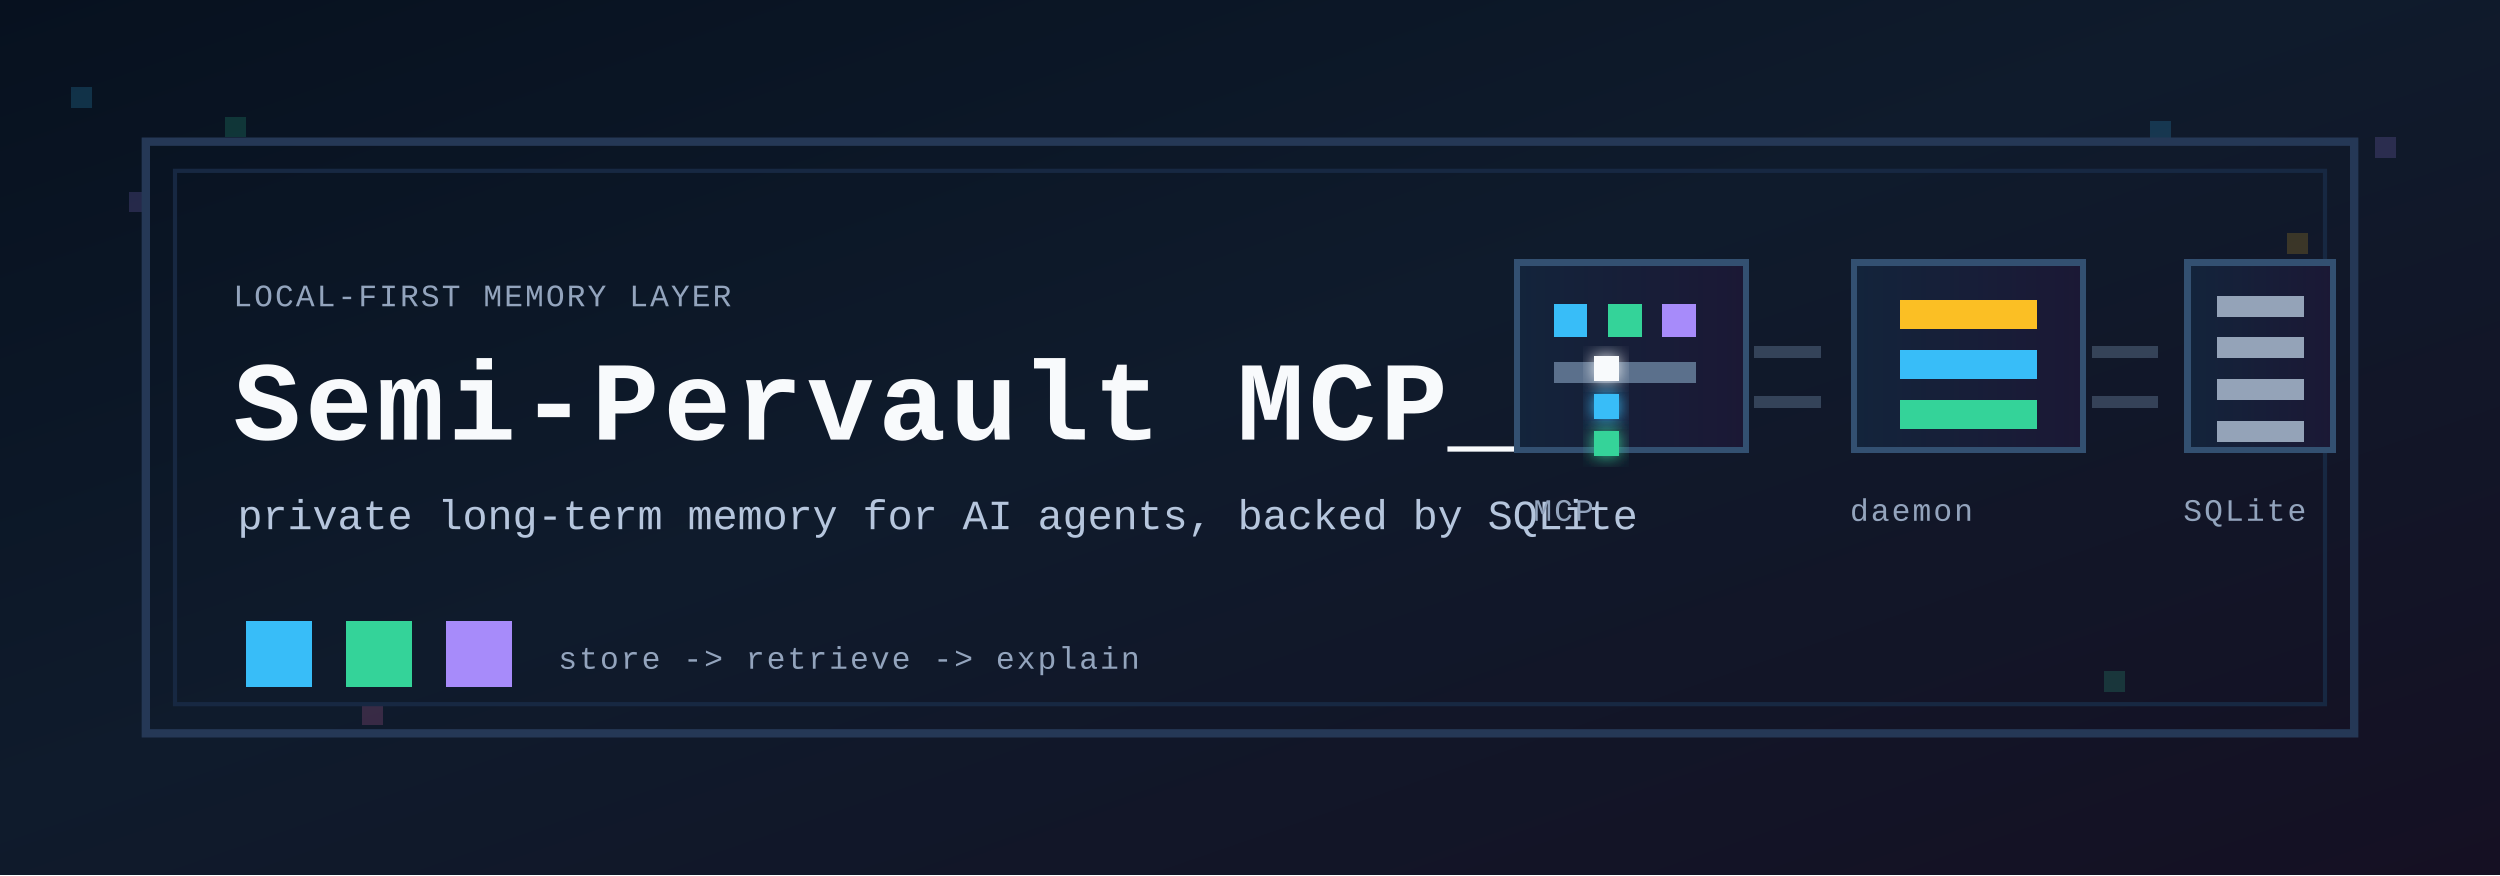
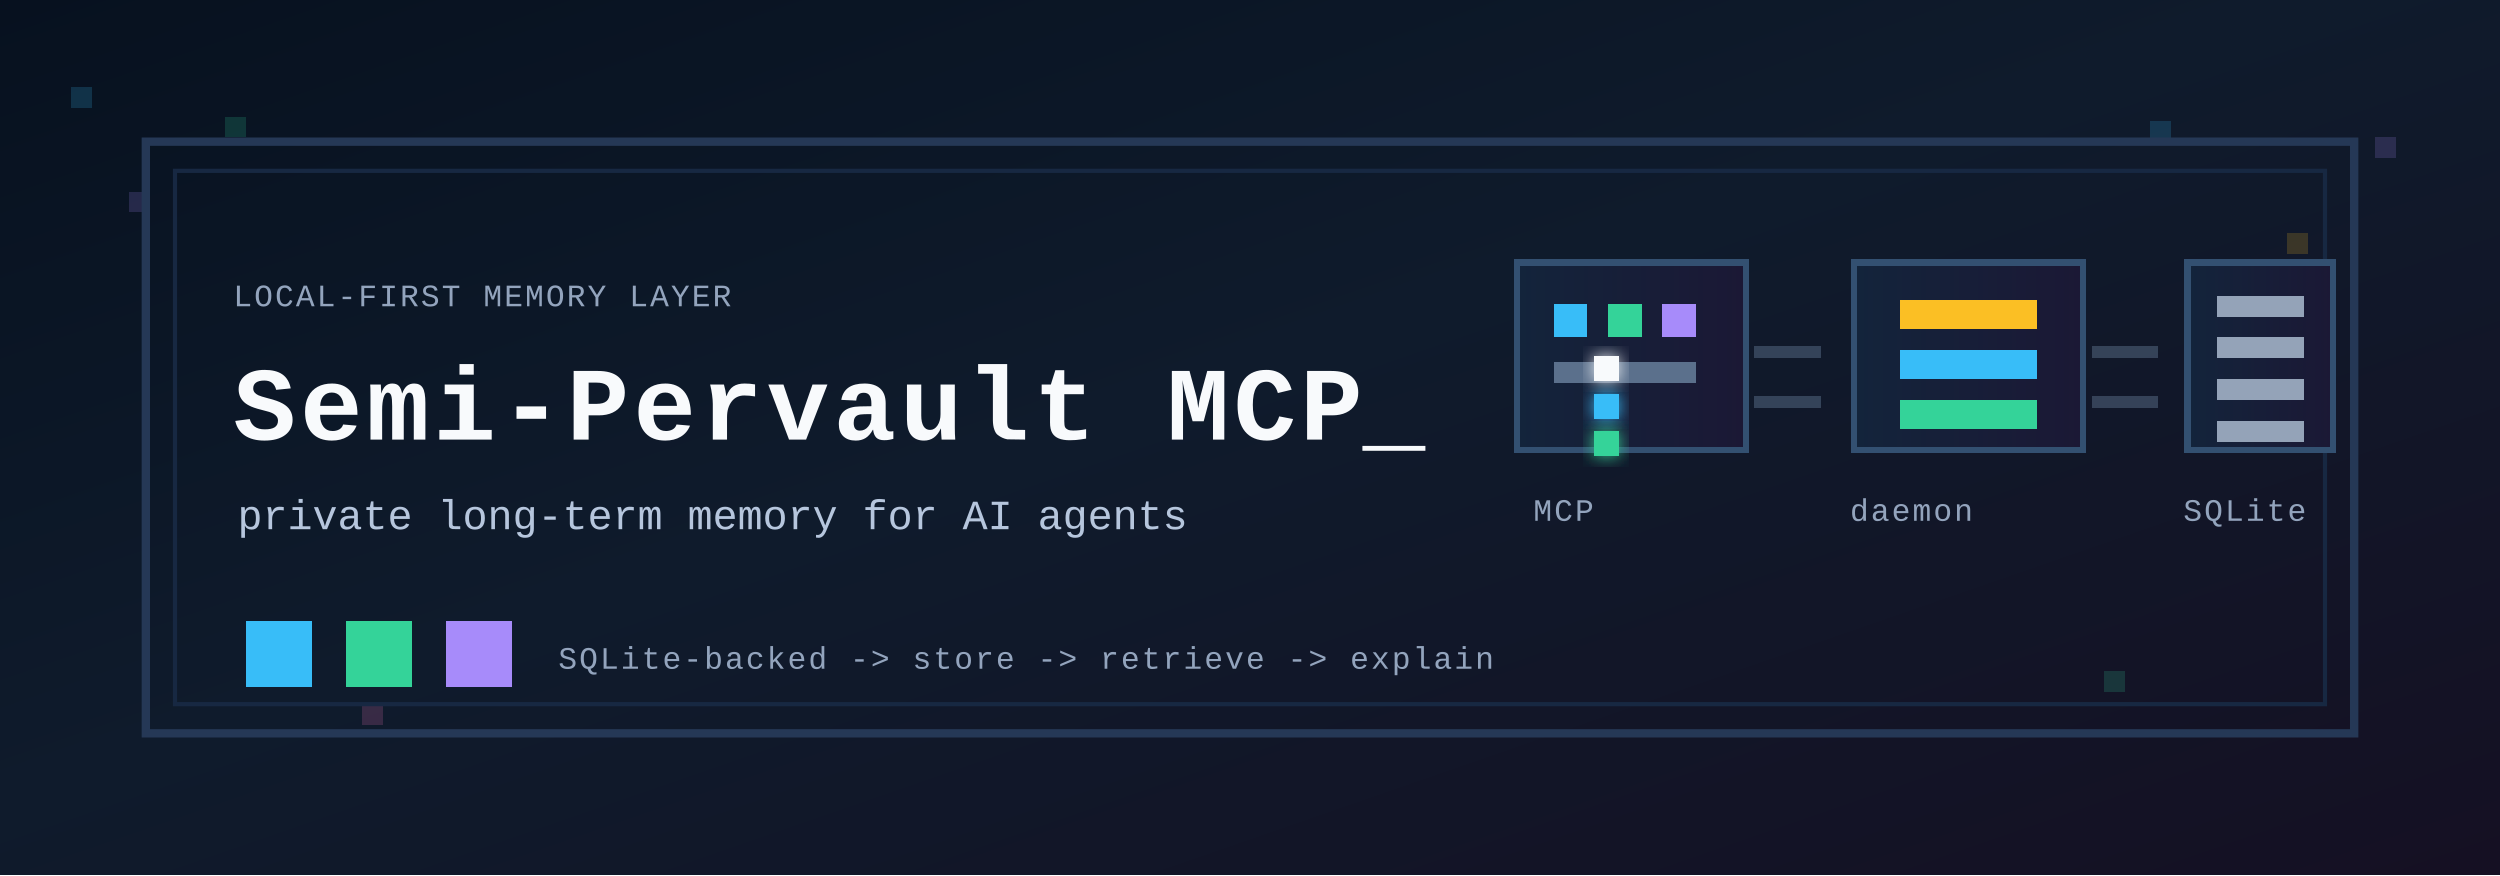
<svg xmlns="http://www.w3.org/2000/svg" width="1200" height="420" viewBox="0 0 1200 420" role="img" aria-labelledby="title desc">
  <defs>
    <linearGradient id="bg" x1="0" x2="1" y1="0" y2="1">
      <stop offset="0" stop-color="#07111f" />
      <stop offset="0.46" stop-color="#0f1b2c" />
      <stop offset="1" stop-color="#151023" />
    </linearGradient>
    <linearGradient id="panel" x1="0" x2="1">
      <stop offset="0" stop-color="#13243b" />
      <stop offset="1" stop-color="#1b1835" />
    </linearGradient>
    <filter id="glow" x="-40%" y="-40%" width="180%" height="180%">
      <feGaussianBlur stdDeviation="4" result="blur" />
      <feMerge>
        <feMergeNode in="blur" />
        <feMergeNode in="SourceGraphic" />
      </feMerge>
    </filter>
    <style>
      .label {
        font-family: ui-monospace, SFMono-Regular, Menlo, Consolas, "Liberation Mono", monospace;
        font-size: 22px;
        fill: #dbeafe;
        letter-spacing: 2px;
      }
      .small {
        font-family: ui-monospace, SFMono-Regular, Menlo, Consolas, "Liberation Mono", monospace;
        font-size: 15px;
        fill: #93a4bd;
        letter-spacing: 1px;
      }
      .title {
        font-family: ui-monospace, SFMono-Regular, Menlo, Consolas, "Liberation Mono", monospace;
-         font-size: 54px;
+         font-size: 50px;
        font-weight: 800;
        fill: #f8fafc;
        letter-spacing: 2px;
      }
      .subtitle {
        font-family: ui-monospace, SFMono-Regular, Menlo, Consolas, "Liberation Mono", monospace;
        font-size: 20px;
        fill: #b6c6dd;
      }
      .tile { shape-rendering: crispEdges; }
      .pulse {
        animation: pulse 2.6s ease-in-out infinite;
        transform-origin: center;
      }
      .pulse.two { animation-delay: .4s; }
      .pulse.three { animation-delay: .8s; }
      .spark {
        animation: travel 4.8s linear infinite;
        filter: url(#glow);
      }
      .spark.two { animation-delay: 1.2s; }
      .spark.three { animation-delay: 2.4s; }
      .cursor {
        animation: blink 1.1s steps(2, end) infinite;
      }
      @keyframes pulse {
        0%, 100% { opacity: .55; transform: scale(1); }
        50% { opacity: 1; transform: scale(1.04); }
      }
      @keyframes blink {
        0%, 45% { opacity: 1; }
        46%, 100% { opacity: .12; }
      }
      @keyframes travel {
        0% { transform: translate(0, 0); opacity: 0; }
        8% { opacity: 1; }
-         30% { transform: translate(210px, 0); opacity: 1; }
-         55% { transform: translate(410px, 0); opacity: 1; }
-         78% { transform: translate(610px, 0); opacity: 1; }
-         100% { transform: translate(780px, 0); opacity: 0; }
+         35% { transform: translate(110px, 0); opacity: 1; }
+         65% { transform: translate(270px, 0); opacity: 1; }
+         88% { transform: translate(330px, 0); opacity: 1; }
+         100% { transform: translate(350px, 0); opacity: 0; }
      }
      @media (prefers-reduced-motion: reduce) {
        .pulse, .spark, .cursor { animation: none; }
      }
    </style>
  </defs>
  <rect width="1200" height="420" rx="0" fill="url(#bg)" />
  <g opacity=".18">
    <rect class="tile" x="34" y="42" width="10" height="10" fill="#38bdf8" />
    <rect class="tile" x="62" y="92" width="10" height="10" fill="#a78bfa" />
    <rect class="tile" x="108" y="56" width="10" height="10" fill="#34d399" />
    <rect class="tile" x="1032" y="58" width="10" height="10" fill="#38bdf8" />
    <rect class="tile" x="1098" y="112" width="10" height="10" fill="#fbbf24" />
    <rect class="tile" x="1140" y="66" width="10" height="10" fill="#a78bfa" />
    <rect class="tile" x="174" y="338" width="10" height="10" fill="#f472b6" />
    <rect class="tile" x="1010" y="322" width="10" height="10" fill="#34d399" />
  </g>
  <rect x="70" y="68" width="1060" height="284" fill="none" stroke="#253856" stroke-width="4" />
  <rect x="84" y="82" width="1032" height="256" fill="none" stroke="#172842" stroke-width="2" />
  <text x="112" y="147" class="small">LOCAL-FIRST MEMORY LAYER</text>
  <text x="112" y="211" class="title">Semi-Pervault MCP<tspan class="cursor">_</tspan>
  </text>
-   <text x="114" y="254" class="subtitle">private long-term memory for AI agents, backed by SQLite</text>
+   <text x="114" y="254" class="subtitle">private long-term memory for AI agents</text>
  <g transform="translate(118 298)">
    <rect class="tile pulse" x="0" y="0" width="32" height="32" fill="#38bdf8" />
    <rect class="tile pulse two" x="48" y="0" width="32" height="32" fill="#34d399" />
    <rect class="tile pulse three" x="96" y="0" width="32" height="32" fill="#a78bfa" />
-     <text x="150" y="23" class="small">store -&gt; retrieve -&gt; explain</text>
+     <text x="150" y="23" class="small">SQLite-backed -&gt; store -&gt; retrieve -&gt; explain</text>
  </g>
  <g transform="translate(728 126)">
    <rect class="tile" x="0" y="0" width="110" height="90" fill="url(#panel)" stroke="#335071" stroke-width="3" />
    <rect class="tile" x="18" y="20" width="16" height="16" fill="#38bdf8" />
    <rect class="tile" x="44" y="20" width="16" height="16" fill="#34d399" />
    <rect class="tile" x="70" y="20" width="16" height="16" fill="#a78bfa" />
    <rect class="tile" x="18" y="48" width="68" height="10" fill="#5b708c" />
    <text x="8" y="124" class="small">MCP</text>
  </g>
  <g transform="translate(890 126)">
    <rect class="tile" x="0" y="0" width="110" height="90" fill="url(#panel)" stroke="#335071" stroke-width="3" />
    <rect class="tile" x="22" y="18" width="66" height="14" fill="#fbbf24" />
    <rect class="tile" x="22" y="42" width="66" height="14" fill="#38bdf8" />
    <rect class="tile" x="22" y="66" width="66" height="14" fill="#34d399" />
    <text x="-2" y="124" class="small">daemon</text>
  </g>
  <g transform="translate(1050 126)">
    <rect class="tile" x="0" y="0" width="70" height="90" fill="url(#panel)" stroke="#335071" stroke-width="3" />
    <rect class="tile" x="14" y="16" width="42" height="10" fill="#94a3b8" />
    <rect class="tile" x="14" y="36" width="42" height="10" fill="#94a3b8" />
    <rect class="tile" x="14" y="56" width="42" height="10" fill="#94a3b8" />
    <rect class="tile" x="14" y="76" width="42" height="10" fill="#94a3b8" />
    <text x="-2" y="124" class="small">SQLite</text>
  </g>
  <g transform="translate(765 171)">
    <rect class="tile spark" x="0" y="0" width="12" height="12" fill="#f8fafc" />
    <rect class="tile spark two" x="0" y="18" width="12" height="12" fill="#38bdf8" />
    <rect class="tile spark three" x="0" y="36" width="12" height="12" fill="#34d399" />
  </g>
  <g opacity=".48">
    <rect class="tile" x="842" y="166" width="32" height="6" fill="#5b708c" />
    <rect class="tile" x="1004" y="166" width="32" height="6" fill="#5b708c" />
    <rect class="tile" x="842" y="190" width="32" height="6" fill="#5b708c" />
    <rect class="tile" x="1004" y="190" width="32" height="6" fill="#5b708c" />
  </g>
</svg>
